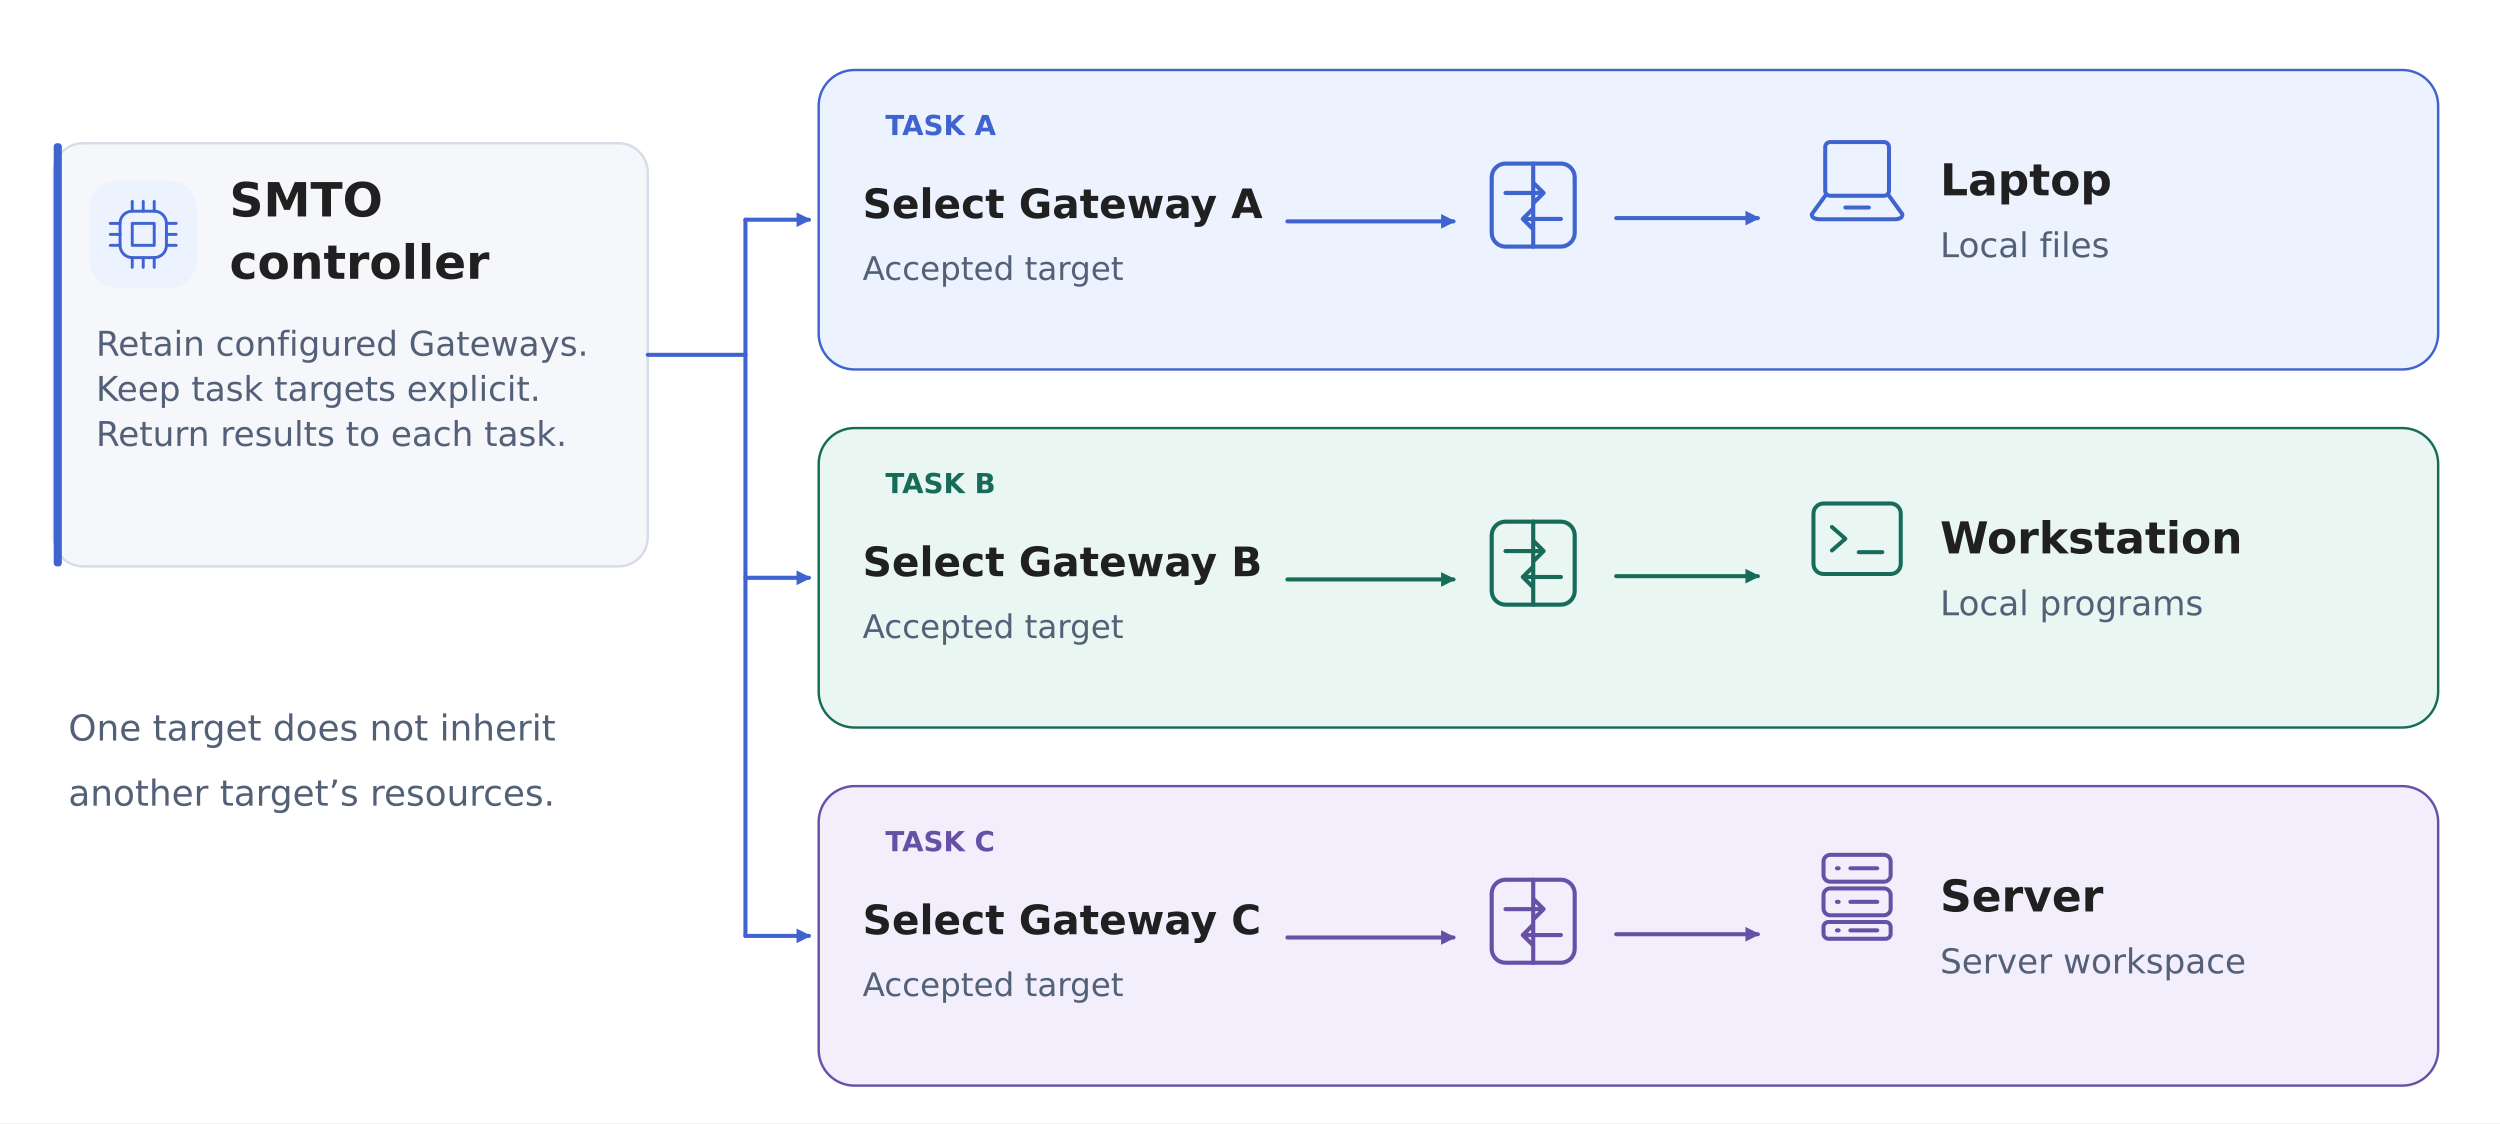
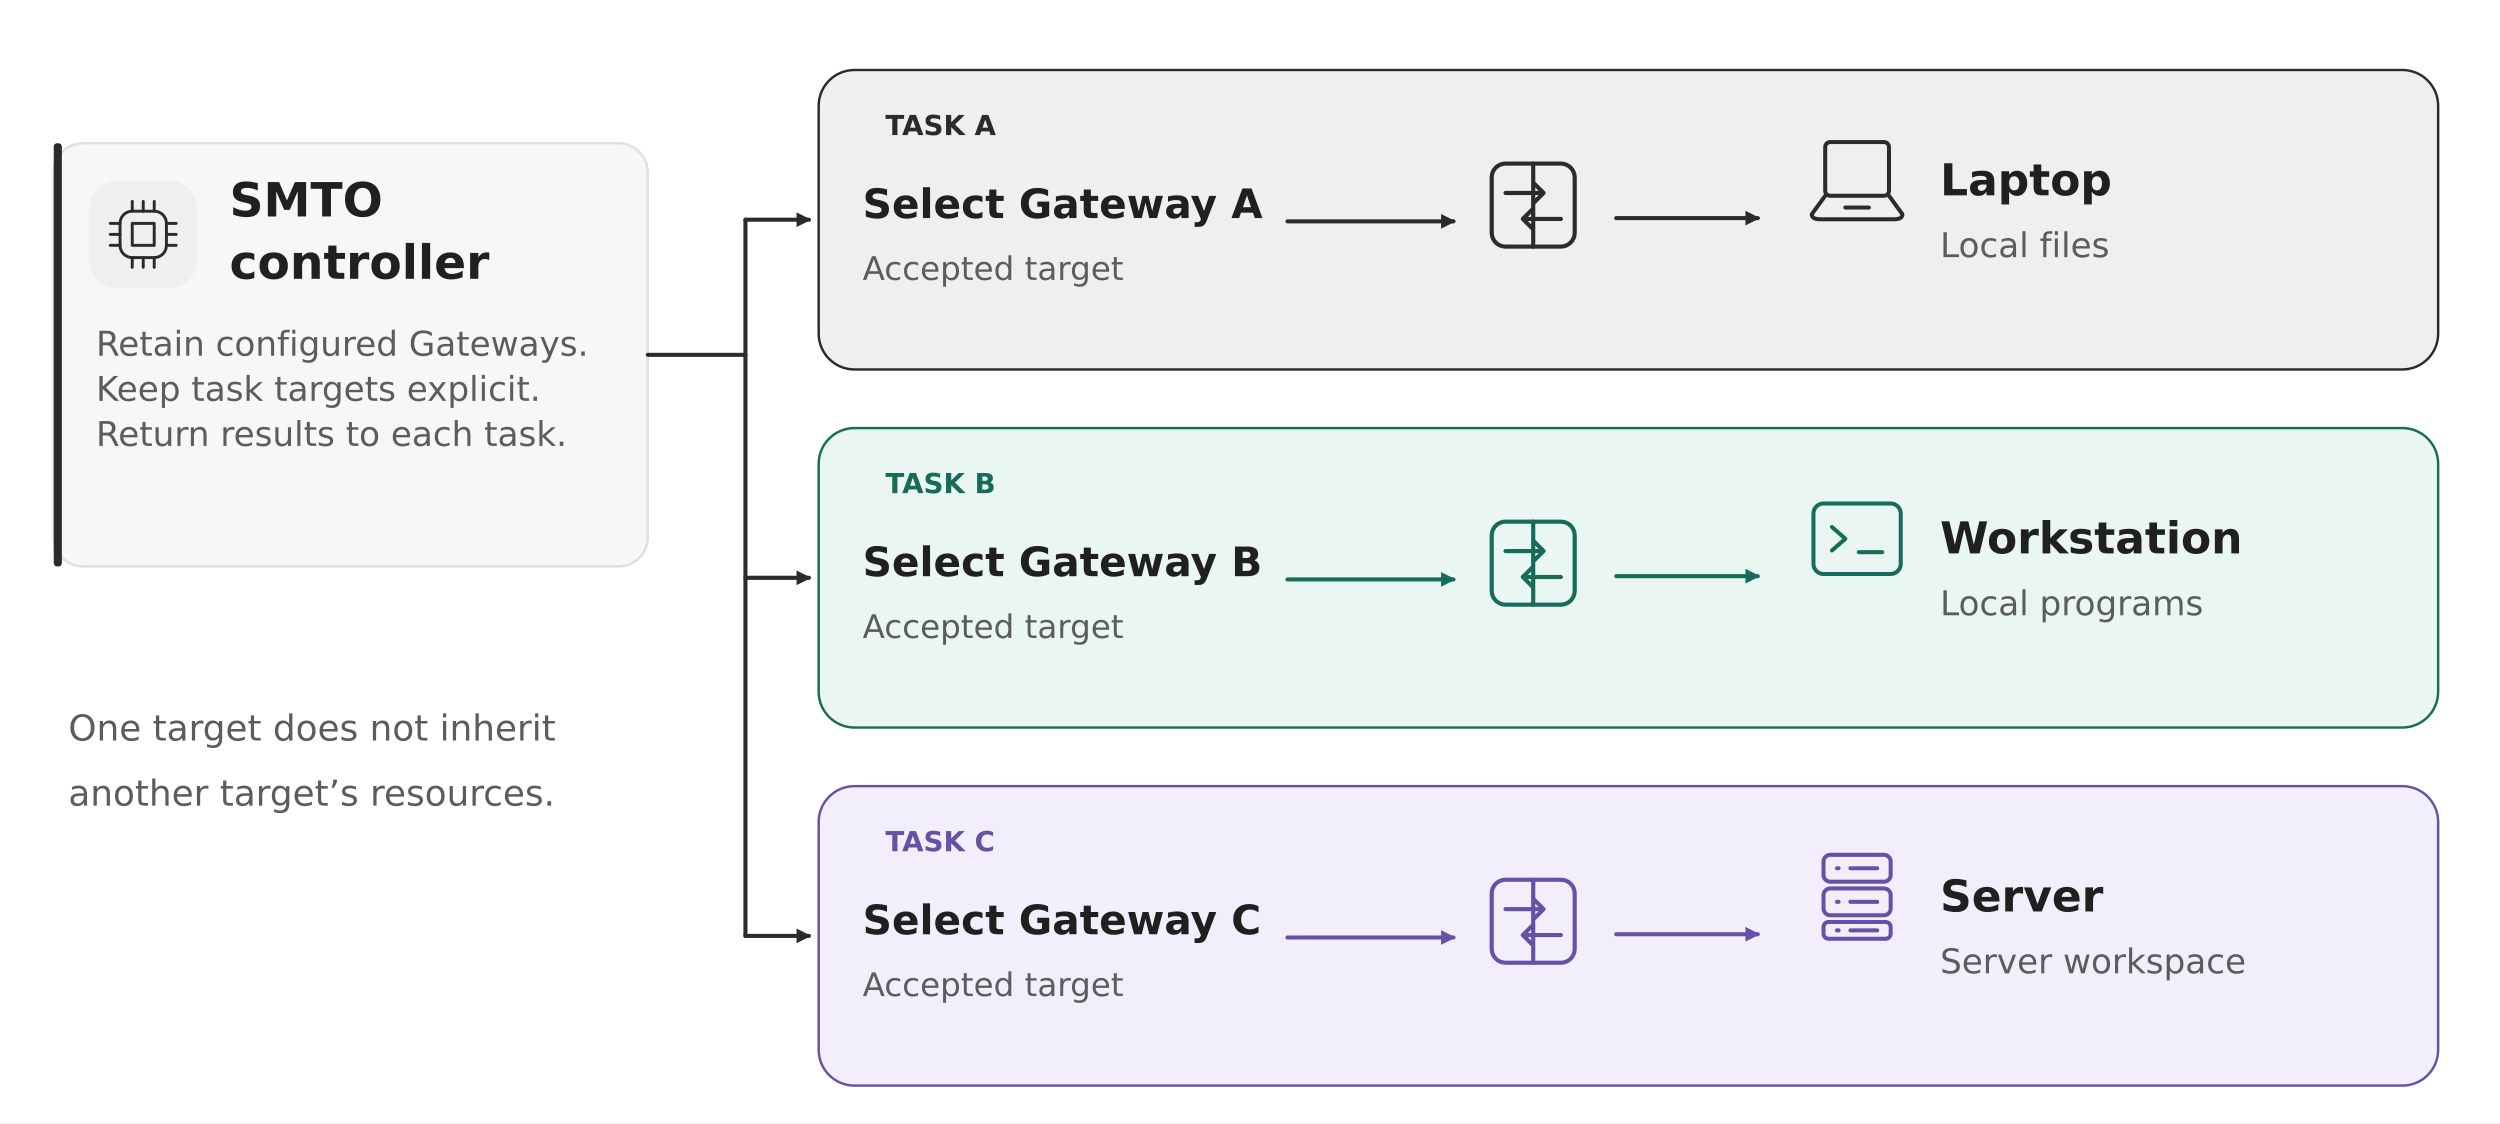
<svg xmlns="http://www.w3.org/2000/svg" width="1536" height="690" viewBox="0 0 1536 690" role="img" aria-labelledby="title desc" lang="en">
  <defs>
    <marker id="arrow-blue" markerWidth="9" markerHeight="9" refX="7.6" refY="4.5" orient="auto" markerUnits="userSpaceOnUse">
-       <path d="M0,0 L9,4.5 L0,9 Z" fill="#3F63CF" />
+       <path d="M0,0 L9,4.5 L0,9 Z" fill="#2B2B2B" />
    </marker>
    <marker id="arrow-teal" markerWidth="9" markerHeight="9" refX="7.6" refY="4.5" orient="auto" markerUnits="userSpaceOnUse">
      <path d="M0,0 L9,4.5 L0,9 Z" fill="#166C59" />
    </marker>
    <marker id="arrow-violet" markerWidth="9" markerHeight="9" refX="7.6" refY="4.5" orient="auto" markerUnits="userSpaceOnUse">
      <path d="M0,0 L9,4.5 L0,9 Z" fill="#6751A7" />
    </marker>
    <marker id="arrow-amber" markerWidth="9" markerHeight="9" refX="7.6" refY="4.5" orient="auto" markerUnits="userSpaceOnUse">
      <path d="M0,0 L9,4.5 L0,9 Z" fill="#835800" />
    </marker>
    <marker id="arrow-red" markerWidth="9" markerHeight="9" refX="7.6" refY="4.5" orient="auto" markerUnits="userSpaceOnUse">
      <path d="M0,0 L9,4.5 L0,9 Z" fill="#B02D3A" />
    </marker>
    <marker id="arrow-muted" markerWidth="9" markerHeight="9" refX="7.6" refY="4.5" orient="auto" markerUnits="userSpaceOnUse">
-       <path d="M0,0 L9,4.5 L0,9 Z" fill="#526078" />
+       <path d="M0,0 L9,4.5 L0,9 Z" fill="#5C5C5C" />
    </marker>
  </defs>
  <rect width="1536" height="690" fill="#FFFFFF" />
  <g transform="translate(-32,-202)">
-     <rect x="65" y="290" width="365" height="260" rx="18" fill="#F5F7FB" stroke="#D6DDE8" stroke-width="1.5" />
-     <rect x="65" y="290" width="5" height="260" rx="2" fill="#3F63CF" />
-     <rect x="87" y="313" width="66" height="66" rx="17" fill="#EDF2FF" />
-     <g transform="translate(96,322) scale(0.75)" fill="none" stroke="#3F63CF" stroke-width="2.4" stroke-linecap="round" stroke-linejoin="round">
+     <rect x="65" y="290" width="365" height="260" rx="18" fill="#F7F7F7" stroke="#E0E0E0" stroke-width="1.5" />
+     <rect x="65" y="290" width="5" height="260" rx="2" fill="#2B2B2B" />
+     <rect x="87" y="313" width="66" height="66" rx="17" fill="#EFEFEF" />
+     <g transform="translate(96,322) scale(0.75)" fill="none" stroke="#2B2B2B" stroke-width="2.4" stroke-linecap="round" stroke-linejoin="round">
      <rect x="13" y="13" width="38" height="38" rx="10" />
      <path d="M23 23h18v18H23zM23 5v8m9-8v8m9-8v8M23 51v8m9-8v8m9-8v8M5 23h8m-8 9h8m-8 9h8m38-18h8m-8 9h8m-8 9h8" />
    </g>
    <text x="173" y="335.00" font-family="DejaVu Sans, Arial, sans-serif" font-size="29" font-weight="700" text-anchor="start" fill="#202020">SMTO</text>
    <text x="173" y="373.28" font-family="DejaVu Sans, Arial, sans-serif" font-size="29" font-weight="700" text-anchor="start" fill="#202020">controller</text>
-     <text x="91" y="420.56" font-family="DejaVu Sans, Arial, sans-serif" font-size="21" font-weight="400" text-anchor="start" fill="#526078">Retain configured Gateways.</text>
-     <text x="91" y="448.28" font-family="DejaVu Sans, Arial, sans-serif" font-size="21" font-weight="400" text-anchor="start" fill="#526078">Keep task targets explicit.</text>
-     <text x="91" y="476.00" font-family="DejaVu Sans, Arial, sans-serif" font-size="21" font-weight="400" text-anchor="start" fill="#526078">Return results to each task.</text>
-     <path d="M430,420 H490 V337" fill="none" stroke="#3F63CF" stroke-width="2.5" stroke-linecap="round" stroke-linejoin="round" />
-     <path d="M490,420 V777" fill="none" stroke="#3F63CF" stroke-width="2.5" stroke-linecap="round" stroke-linejoin="round" />
-     <rect x="535" y="245" width="995" height="184" rx="22" fill="#EDF2FF" stroke="#3F63CF" stroke-width="1.5" />
-     <rect x="561" y="263" width="97.938" height="32" rx="16" fill="#EDF2FF" />
-     <text x="576" y="285.00" font-family="DejaVu Sans, Arial, sans-serif" font-size="17" font-weight="700" text-anchor="start" fill="#3F63CF">TASK A</text>
+     <text x="91" y="420.56" font-family="DejaVu Sans, Arial, sans-serif" font-size="21" font-weight="400" text-anchor="start" fill="#5C5C5C">Retain configured Gateways.</text>
+     <text x="91" y="448.28" font-family="DejaVu Sans, Arial, sans-serif" font-size="21" font-weight="400" text-anchor="start" fill="#5C5C5C">Keep task targets explicit.</text>
+     <text x="91" y="476.00" font-family="DejaVu Sans, Arial, sans-serif" font-size="21" font-weight="400" text-anchor="start" fill="#5C5C5C">Return results to each task.</text>
+     <path d="M430,420 H490 V337" fill="none" stroke="#2B2B2B" stroke-width="2.5" stroke-linecap="round" stroke-linejoin="round" />
+     <path d="M490,420 V777" fill="none" stroke="#2B2B2B" stroke-width="2.5" stroke-linecap="round" stroke-linejoin="round" />
+     <rect x="535" y="245" width="995" height="184" rx="22" fill="#EFEFEF" stroke="#2B2B2B" stroke-width="1.5" />
+     <rect x="561" y="263" width="97.938" height="32" rx="16" fill="#EFEFEF" />
+     <text x="576" y="285.00" font-family="DejaVu Sans, Arial, sans-serif" font-size="17" font-weight="700" text-anchor="start" fill="#2B2B2B">TASK A</text>
    <text x="562" y="336.00" font-family="DejaVu Sans, Arial, sans-serif" font-size="25" font-weight="700" text-anchor="start" fill="#202020">Select Gateway A</text>
-     <text x="562" y="374.00" font-family="DejaVu Sans, Arial, sans-serif" font-size="20" font-weight="400" text-anchor="start" fill="#526078">Accepted target</text>
-     <path d="M490,337 H529" fill="none" stroke="#3F63CF" stroke-width="2.5" stroke-linecap="round" stroke-linejoin="round" marker-end="url(#arrow-blue)" />
-     <path d="M823,338 H925" fill="none" stroke="#3F63CF" stroke-width="2.5" stroke-linecap="round" stroke-linejoin="round" marker-end="url(#arrow-blue)" />
-     <g transform="translate(940,294) scale(1.0625)" fill="none" stroke="#3F63CF" stroke-width="2.4" stroke-linecap="round" stroke-linejoin="round">
+     <text x="562" y="374.00" font-family="DejaVu Sans, Arial, sans-serif" font-size="20" font-weight="400" text-anchor="start" fill="#5C5C5C">Accepted target</text>
+     <path d="M490,337 H529" fill="none" stroke="#2B2B2B" stroke-width="2.5" stroke-linecap="round" stroke-linejoin="round" marker-end="url(#arrow-blue)" />
+     <path d="M823,338 H925" fill="none" stroke="#2B2B2B" stroke-width="2.5" stroke-linecap="round" stroke-linejoin="round" marker-end="url(#arrow-blue)" />
+     <g transform="translate(940,294) scale(1.0625)" fill="none" stroke="#2B2B2B" stroke-width="2.4" stroke-linecap="round" stroke-linejoin="round">
      <rect x="8" y="8" width="48" height="48" rx="8" />
      <path d="M32 8v48M16 25h22m-6-6 6 6-6 6M48 40H26m6-6-6 6 6 6" />
    </g>
-     <path d="M1025,336 H1112" fill="none" stroke="#3F63CF" stroke-width="2.5" stroke-linecap="round" stroke-linejoin="round" marker-end="url(#arrow-blue)" />
-     <g transform="translate(1140,280) scale(1.03125)" fill="none" stroke="#3F63CF" stroke-width="2.4" stroke-linecap="round" stroke-linejoin="round">
+     <path d="M1025,336 H1112" fill="none" stroke="#2B2B2B" stroke-width="2.5" stroke-linecap="round" stroke-linejoin="round" marker-end="url(#arrow-blue)" />
+     <g transform="translate(1140,280) scale(1.03125)" fill="none" stroke="#2B2B2B" stroke-width="2.4" stroke-linecap="round" stroke-linejoin="round">
      <rect x="13" y="9" width="38" height="32" rx="3" />
      <path d="M13 41 5 52q0 3 5 3h44q5 0 5-3l-8-11M25 48h14" />
    </g>
    <text x="1224" y="322.00" font-family="DejaVu Sans, Arial, sans-serif" font-size="27" font-weight="700" text-anchor="start" fill="#202020">Laptop</text>
-     <text x="1224" y="360.00" font-family="DejaVu Sans, Arial, sans-serif" font-size="21" font-weight="400" text-anchor="start" fill="#526078">Local files</text>
+     <text x="1224" y="360.00" font-family="DejaVu Sans, Arial, sans-serif" font-size="21" font-weight="400" text-anchor="start" fill="#5C5C5C">Local files</text>
    <rect x="535" y="465" width="995" height="184" rx="22" fill="#EAF6F1" stroke="#166C59" stroke-width="1.5" />
    <rect x="561" y="483" width="97.734" height="32" rx="16" fill="#EAF6F1" />
    <text x="576" y="505.00" font-family="DejaVu Sans, Arial, sans-serif" font-size="17" font-weight="700" text-anchor="start" fill="#166C59">TASK B</text>
    <text x="562" y="556.00" font-family="DejaVu Sans, Arial, sans-serif" font-size="25" font-weight="700" text-anchor="start" fill="#202020">Select Gateway B</text>
-     <text x="562" y="594.00" font-family="DejaVu Sans, Arial, sans-serif" font-size="20" font-weight="400" text-anchor="start" fill="#526078">Accepted target</text>
-     <path d="M490,557 H529" fill="none" stroke="#3F63CF" stroke-width="2.5" stroke-linecap="round" stroke-linejoin="round" marker-end="url(#arrow-blue)" />
+     <text x="562" y="594.00" font-family="DejaVu Sans, Arial, sans-serif" font-size="20" font-weight="400" text-anchor="start" fill="#5C5C5C">Accepted target</text>
+     <path d="M490,557 H529" fill="none" stroke="#2B2B2B" stroke-width="2.5" stroke-linecap="round" stroke-linejoin="round" marker-end="url(#arrow-blue)" />
    <path d="M823,558 H925" fill="none" stroke="#166C59" stroke-width="2.5" stroke-linecap="round" stroke-linejoin="round" marker-end="url(#arrow-teal)" />
    <g transform="translate(940,514) scale(1.0625)" fill="none" stroke="#166C59" stroke-width="2.4" stroke-linecap="round" stroke-linejoin="round">
      <rect x="8" y="8" width="48" height="48" rx="8" />
      <path d="M32 8v48M16 25h22m-6-6 6 6-6 6M48 40H26m6-6-6 6 6 6" />
    </g>
    <path d="M1025,556 H1112" fill="none" stroke="#166C59" stroke-width="2.5" stroke-linecap="round" stroke-linejoin="round" marker-end="url(#arrow-teal)" />
    <g transform="translate(1140,500) scale(1.03125)" fill="none" stroke="#166C59" stroke-width="2.4" stroke-linecap="round" stroke-linejoin="round">
      <rect x="6" y="11" width="52" height="42" rx="6" />
      <path d="m17 25 8 7-8 7m16 1h14" />
    </g>
    <text x="1224" y="542.00" font-family="DejaVu Sans, Arial, sans-serif" font-size="27" font-weight="700" text-anchor="start" fill="#202020">Workstation</text>
-     <text x="1224" y="580.00" font-family="DejaVu Sans, Arial, sans-serif" font-size="21" font-weight="400" text-anchor="start" fill="#526078">Local programs</text>
+     <text x="1224" y="580.00" font-family="DejaVu Sans, Arial, sans-serif" font-size="21" font-weight="400" text-anchor="start" fill="#5C5C5C">Local programs</text>
    <rect x="535" y="685" width="995" height="184" rx="22" fill="#F2EEFB" stroke="#6751A7" stroke-width="1.5" />
    <rect x="561" y="703" width="97.25" height="32" rx="16" fill="#F2EEFB" />
    <text x="576" y="725.00" font-family="DejaVu Sans, Arial, sans-serif" font-size="17" font-weight="700" text-anchor="start" fill="#6751A7">TASK C</text>
    <text x="562" y="776.00" font-family="DejaVu Sans, Arial, sans-serif" font-size="25" font-weight="700" text-anchor="start" fill="#202020">Select Gateway C</text>
-     <text x="562" y="814.00" font-family="DejaVu Sans, Arial, sans-serif" font-size="20" font-weight="400" text-anchor="start" fill="#526078">Accepted target</text>
-     <path d="M490,777 H529" fill="none" stroke="#3F63CF" stroke-width="2.5" stroke-linecap="round" stroke-linejoin="round" marker-end="url(#arrow-blue)" />
+     <text x="562" y="814.00" font-family="DejaVu Sans, Arial, sans-serif" font-size="20" font-weight="400" text-anchor="start" fill="#5C5C5C">Accepted target</text>
+     <path d="M490,777 H529" fill="none" stroke="#2B2B2B" stroke-width="2.5" stroke-linecap="round" stroke-linejoin="round" marker-end="url(#arrow-blue)" />
    <path d="M823,778 H925" fill="none" stroke="#6751A7" stroke-width="2.5" stroke-linecap="round" stroke-linejoin="round" marker-end="url(#arrow-violet)" />
    <g transform="translate(940,734) scale(1.0625)" fill="none" stroke="#6751A7" stroke-width="2.4" stroke-linecap="round" stroke-linejoin="round">
      <rect x="8" y="8" width="48" height="48" rx="8" />
      <path d="M32 8v48M16 25h22m-6-6 6 6-6 6M48 40H26m6-6-6 6 6 6" />
    </g>
    <path d="M1025,776 H1112" fill="none" stroke="#6751A7" stroke-width="2.5" stroke-linecap="round" stroke-linejoin="round" marker-end="url(#arrow-violet)" />
    <g transform="translate(1140,720) scale(1.03125)" fill="none" stroke="#6751A7" stroke-width="2.4" stroke-linecap="round" stroke-linejoin="round">
      <rect x="12" y="7" width="40" height="16" rx="4" />
      <rect x="12" y="27" width="40" height="16" rx="4" />
      <rect x="12" y="47" width="40" height="10" rx="3" />
      <path d="M20 15h1m7 0h16M20 35h1m7 0h16M20 52h1m7 0h16" />
    </g>
    <text x="1224" y="762.00" font-family="DejaVu Sans, Arial, sans-serif" font-size="27" font-weight="700" text-anchor="start" fill="#202020">Server</text>
-     <text x="1224" y="800.00" font-family="DejaVu Sans, Arial, sans-serif" font-size="21" font-weight="400" text-anchor="start" fill="#526078">Server workspace</text>
-     <text x="74" y="657.00" font-family="DejaVu Sans, Arial, sans-serif" font-size="22" font-weight="400" text-anchor="start" fill="#526078">One target does not inherit</text>
-     <text x="74" y="697.00" font-family="DejaVu Sans, Arial, sans-serif" font-size="22" font-weight="400" text-anchor="start" fill="#526078">another target’s resources.</text>
+     <text x="1224" y="800.00" font-family="DejaVu Sans, Arial, sans-serif" font-size="21" font-weight="400" text-anchor="start" fill="#5C5C5C">Server workspace</text>
+     <text x="74" y="657.00" font-family="DejaVu Sans, Arial, sans-serif" font-size="22" font-weight="400" text-anchor="start" fill="#5C5C5C">One target does not inherit</text>
+     <text x="74" y="697.00" font-family="DejaVu Sans, Arial, sans-serif" font-size="22" font-weight="400" text-anchor="start" fill="#5C5C5C">another target’s resources.</text>
  </g>
</svg>
